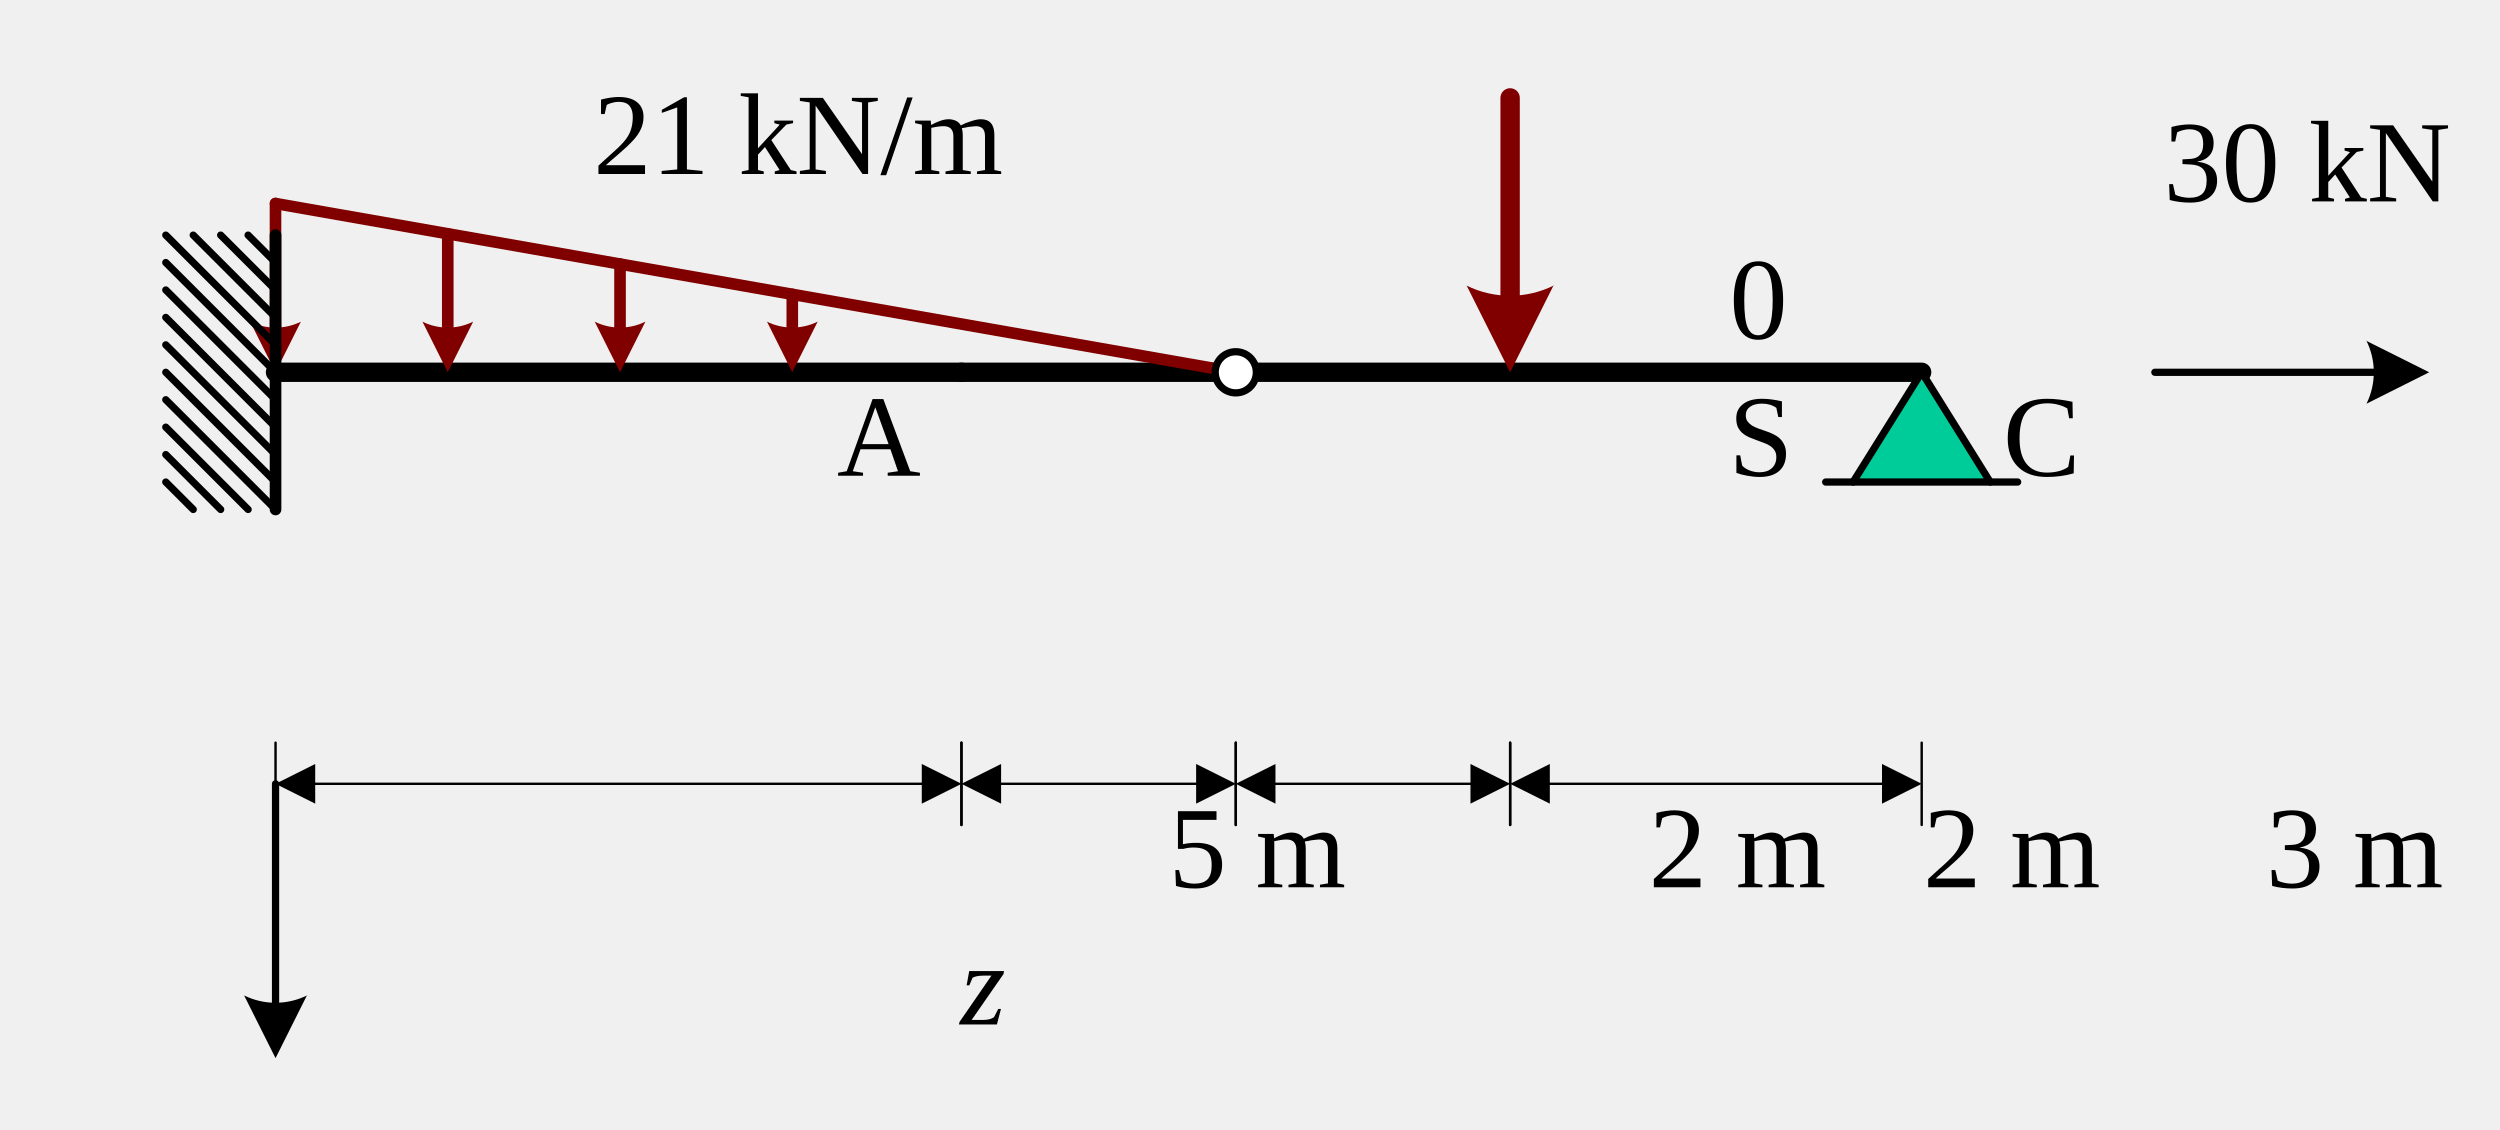
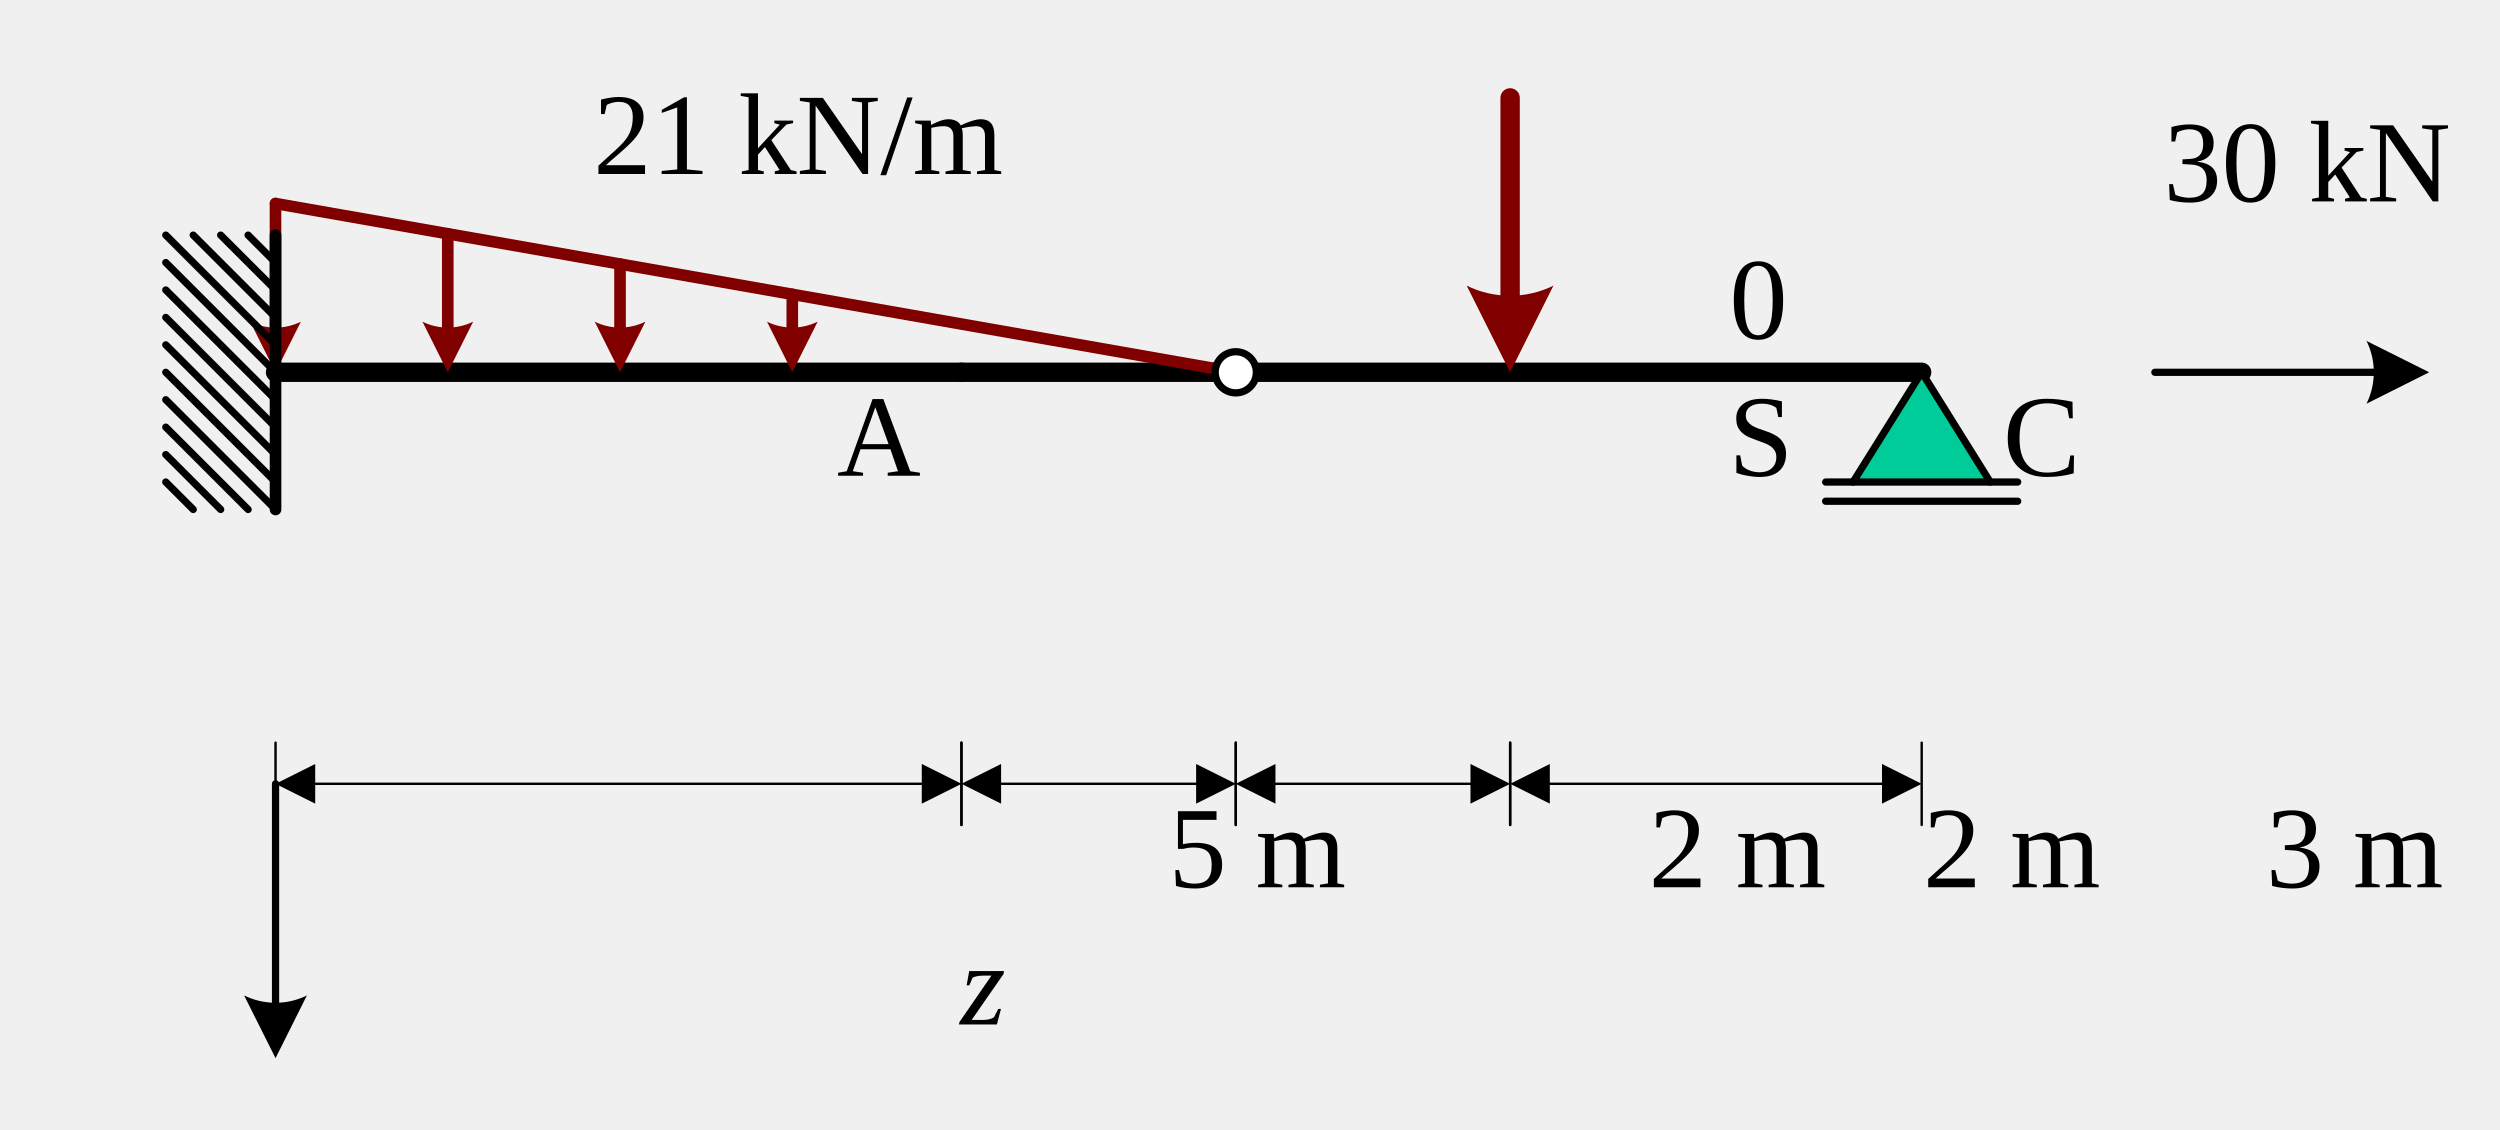
<svg xmlns="http://www.w3.org/2000/svg" xmlns:ns1="http://schemas.microsoft.com/visio/2003/SVGExtensions/" xmlns:xlink="http://www.w3.org/1999/xlink" width="3.587in" height="1.62in" viewBox="0 0 258.298 116.632" xml:space="preserve" color-interpolation-filters="sRGB" class="st20">
  <ns1:documentProperties ns1:langID="1043" ns1:metric="true" ns1:viewMarkup="false" />
  <style type="text/css">
	
		.st1 {stroke:#000000;stroke-linecap:round;stroke-linejoin:round;stroke-width:2}
		.st2 {stroke:#800000;stroke-linecap:round;stroke-linejoin:round;stroke-width:1.2}
		.st3 {marker-end:url(#mrkr5-16);stroke:#800000;stroke-linecap:round;stroke-linejoin:round;stroke-width:1.2}
		.st4 {fill:#800000;fill-opacity:1;stroke:#800000;stroke-opacity:1;stroke-width:0.455}
		.st5 {fill:#ffffff;stroke:#000000;stroke-linecap:round;stroke-linejoin:round;stroke-width:0.75}
		.st6 {stroke:#000000;stroke-linecap:round;stroke-linejoin:round;stroke-width:1.2}
		.st7 {stroke:#000000;stroke-linecap:round;stroke-linejoin:round;stroke-width:0.75}
		.st8 {marker-start:url(#mrkr5-82);stroke:#800000;stroke-linecap:round;stroke-linejoin:round;stroke-width:2}
		.st9 {fill:#800000;fill-opacity:1;stroke:#800000;stroke-opacity:1;stroke-width:0.442}
		.st10 {fill:#00cc99;stroke:#000000;stroke-linecap:round;stroke-linejoin:round;stroke-width:0.75}
		.st11 {stroke:#000000;stroke-linecap:round;stroke-linejoin:round;stroke-width:0.25}
		.st12 {marker-end:url(#mrkr4-108);marker-start:url(#mrkr4-106);stroke:#000000;stroke-linecap:round;stroke-linejoin:round;stroke-width:0.25}
		.st13 {fill:#000000;fill-opacity:1;stroke:#000000;stroke-opacity:1;stroke-width:0.122}
		.st14 {fill:none;stroke:none;stroke-linecap:round;stroke-linejoin:round;stroke-width:0.75}
		.st15 {fill:#000000;font-family:Times New Roman;font-size:1em}
		.st16 {fill:none;stroke:none;stroke-linecap:round;stroke-linejoin:round;stroke-width:0.24}
		.st17 {marker-end:url(#mrkr5-194);stroke:#000000;stroke-linecap:round;stroke-linejoin:round;stroke-width:0.75}
		.st18 {fill:#000000;fill-opacity:1;stroke:#000000;stroke-opacity:1;stroke-width:0.229}
		.st19 {fill:#000000;font-family:Times New Roman;font-size:1em;font-style:italic}
		.st20 {fill:none;fill-rule:evenodd;font-size:12px;overflow:visible;stroke-linecap:square;stroke-miterlimit:3}
	
	</style>
  <defs id="Markers">
    <g id="lend5">
      <path d="M 2 1 L 0 0 L 1.981 -0.993 C 1.672 -0.365 1.673 0.373 1.985 1 " style="stroke:none" />
    </g>
    <marker id="mrkr5-16" class="st4" ns1:arrowType="5" ns1:arrowSize="0" ns1:setback="3.85" refX="-3.85" orient="auto" markerUnits="strokeWidth" overflow="visible">
      <use xlink:href="#lend5" transform="scale(-2.2,-2.2) " />
    </marker>
    <marker id="mrkr5-82" class="st9" ns1:arrowType="5" ns1:arrowSize="2" ns1:setback="3.775" refX="3.775" orient="auto" markerUnits="strokeWidth" overflow="visible">
      <use xlink:href="#lend5" transform="scale(2.26) " />
    </marker>
    <g id="lend4">
      <path d="M 2 1 L 0 0 L 2 -1 L 2 1 " style="stroke:none" />
    </g>
    <marker id="mrkr4-106" class="st13" ns1:arrowType="4" ns1:arrowSize="1" ns1:setback="14.96" refX="14.96" orient="auto" markerUnits="strokeWidth" overflow="visible">
      <use xlink:href="#lend4" transform="scale(8.2) " />
    </marker>
    <marker id="mrkr4-108" class="st13" ns1:arrowType="4" ns1:arrowSize="1" ns1:setback="16.4" refX="-16.4" orient="auto" markerUnits="strokeWidth" overflow="visible">
      <use xlink:href="#lend4" transform="scale(-8.2,-8.2) " />
    </marker>
    <marker id="mrkr5-194" class="st18" ns1:arrowType="5" ns1:arrowSize="2" ns1:setback="7.63" refX="-7.63" orient="auto" markerUnits="strokeWidth" overflow="visible">
      <use xlink:href="#lend5" transform="scale(-4.36,-4.36) " />
    </marker>
  </defs>
  <g ns1:mID="0" ns1:index="1" ns1:groupContext="foregroundPage">
    <ns1:pageProperties ns1:drawingScale="0.0393701" ns1:pageScale="0.0393701" ns1:drawingUnits="24" ns1:shadowOffsetX="8.50394" ns1:shadowOffsetY="-8.50394" />
-     <g id="shape211-1" ns1:mID="211" ns1:groupContext="shape" transform="translate(28.4665,-78.1781)">
+     <g id="shape277-1" ns1:mID="277" ns1:groupContext="shape" transform="translate(28.4665,-78.1781)">
      <path d="M0 116.63 L70.87 116.63" class="st1" />
    </g>
-     <g id="shape212-4" ns1:mID="212" ns1:groupContext="shape" transform="translate(99.3326,-78.1781)">
+     <g id="shape278-4" ns1:mID="278" ns1:groupContext="shape" transform="translate(99.3326,-78.1781)">
      <path d="M0 116.63 L99.21 116.63" class="st1" />
    </g>
-     <g id="group217-7" transform="translate(127.679,-78.1781) scale(-1,1)" ns1:mID="217" ns1:groupContext="group">
-       <g id="shape218-8" ns1:mID="218" ns1:groupContext="shape" transform="translate(-20.1896,1.76075) rotate(-9.96843)">
+     <g id="group279-7" transform="translate(127.679,-78.1781) scale(-1,1)" ns1:mID="279" ns1:groupContext="group">
+       <g id="shape280-8" ns1:mID="280" ns1:groupContext="shape" transform="translate(-20.1896,1.76075) rotate(-9.96843)">
        <path d="M0 116.63 L100.73 116.63" class="st2" />
      </g>
-       <g id="shape219-11" ns1:mID="219" ns1:groupContext="shape" transform="translate(180.248,105.45) rotate(90)">
+       <g id="shape281-11" ns1:mID="281" ns1:groupContext="shape" transform="translate(180.248,105.45) rotate(90)">
        <path d="M0 116.63 L6.56 116.63" class="st3" />
      </g>
-       <g id="shape220-17" ns1:mID="220" ns1:groupContext="shape" transform="translate(215.844,99.1941) rotate(90)">
+       <g id="shape282-17" ns1:mID="282" ns1:groupContext="shape" transform="translate(215.844,99.1941) rotate(90)">
        <path d="M0 116.63 L12.82 116.63" class="st3" />
      </g>
-       <g id="shape221-22" ns1:mID="221" ns1:groupContext="shape" transform="translate(198.046,102.322) rotate(90)">
+       <g id="shape283-22" ns1:mID="283" ns1:groupContext="shape" transform="translate(198.046,102.322) rotate(90)">
        <path d="M0 116.63 L9.69 116.63" class="st3" />
      </g>
-       <g id="shape222-27" ns1:mID="222" ns1:groupContext="shape" transform="translate(162.45,108.579) rotate(90)">
+       <g id="shape284-27" ns1:mID="284" ns1:groupContext="shape" transform="translate(162.45,108.579) rotate(90)">
        <path d="M0 116.63 L3.43 116.63" class="st3" />
      </g>
    </g>
-     <g id="shape223-32" ns1:mID="223" ns1:groupContext="shape" transform="translate(125.553,-76.0521)">
+     <g id="shape285-32" ns1:mID="285" ns1:groupContext="shape" transform="translate(125.553,-76.0521)">
      <ellipse cx="2.126" cy="114.506" rx="2.126" ry="2.126" class="st5" />
    </g>
-     <g id="group224-34" transform="translate(17.1279,-64.0049)" ns1:mID="224" ns1:groupContext="group">
-       <g id="shape225-35" ns1:mID="225" ns1:groupContext="shape" transform="translate(127.97,88.2851) rotate(90)">
+     <g id="group286-34" transform="translate(17.1279,-64.0049)" ns1:mID="286" ns1:groupContext="group">
+       <g id="shape287-35" ns1:mID="287" ns1:groupContext="shape" transform="translate(127.97,88.2851) rotate(90)">
        <path d="M0 116.63 L28.35 116.63" class="st6" />
      </g>
-       <g id="shape226-38" ns1:mID="226" ns1:groupContext="shape" transform="translate(90.9749,5.81414) rotate(45)">
+       <g id="shape288-38" ns1:mID="288" ns1:groupContext="shape" transform="translate(90.9749,5.81414) rotate(45)">
        <path d="M0 116.63 L4.01 116.63" class="st7" />
      </g>
-       <g id="shape227-41" ns1:mID="227" ns1:groupContext="shape" transform="translate(88.1403,5.81414) rotate(45)">
+       <g id="shape289-41" ns1:mID="289" ns1:groupContext="shape" transform="translate(88.1403,5.81414) rotate(45)">
        <path d="M0 116.63 L8.02 116.63" class="st7" />
      </g>
-       <g id="shape228-44" ns1:mID="228" ns1:groupContext="shape" transform="translate(85.3056,5.81414) rotate(45)">
+       <g id="shape290-44" ns1:mID="290" ns1:groupContext="shape" transform="translate(85.3056,5.81414) rotate(45)">
        <path d="M0 116.63 L12.03 116.63" class="st7" />
      </g>
-       <g id="shape229-47" ns1:mID="229" ns1:groupContext="shape" transform="translate(82.471,5.81414) rotate(45)">
-         <path d="M0 116.63 L16.04 116.63" class="st7" />
-       </g>
-       <g id="shape230-50" ns1:mID="230" ns1:groupContext="shape" transform="translate(82.471,8.64879) rotate(45)">
-         <path d="M0 116.63 L16.04 116.63" class="st7" />
-       </g>
-       <g id="shape231-53" ns1:mID="231" ns1:groupContext="shape" transform="translate(82.471,11.4834) rotate(45)">
-         <path d="M0 116.63 L16.04 116.63" class="st7" />
-       </g>
-       <g id="shape232-56" ns1:mID="232" ns1:groupContext="shape" transform="translate(82.471,14.3181) rotate(45)">
-         <path d="M0 116.63 L16.04 116.63" class="st7" />
-       </g>
-       <g id="shape233-59" ns1:mID="233" ns1:groupContext="shape" transform="translate(82.471,17.1527) rotate(45)">
-         <path d="M0 116.63 L16.04 116.63" class="st7" />
-       </g>
-       <g id="shape234-62" ns1:mID="234" ns1:groupContext="shape" transform="translate(82.471,19.9874) rotate(45)">
-         <path d="M0 116.63 L16.04 116.63" class="st7" />
-       </g>
-       <g id="shape235-65" ns1:mID="235" ns1:groupContext="shape" transform="translate(82.471,22.822) rotate(45)">
-         <path d="M0 116.63 L16.04 116.63" class="st7" />
-       </g>
-       <g id="shape236-68" ns1:mID="236" ns1:groupContext="shape" transform="translate(82.471,25.6567) rotate(45)">
+       <g id="shape291-47" ns1:mID="291" ns1:groupContext="shape" transform="translate(82.471,5.81414) rotate(45)">
+         <path d="M0 116.63 L16.04 116.63" class="st7" />
+       </g>
+       <g id="shape292-50" ns1:mID="292" ns1:groupContext="shape" transform="translate(82.471,8.64879) rotate(45)">
+         <path d="M0 116.63 L16.04 116.63" class="st7" />
+       </g>
+       <g id="shape293-53" ns1:mID="293" ns1:groupContext="shape" transform="translate(82.471,11.4834) rotate(45)">
+         <path d="M0 116.63 L16.04 116.63" class="st7" />
+       </g>
+       <g id="shape294-56" ns1:mID="294" ns1:groupContext="shape" transform="translate(82.471,14.3181) rotate(45)">
+         <path d="M0 116.63 L16.04 116.63" class="st7" />
+       </g>
+       <g id="shape295-59" ns1:mID="295" ns1:groupContext="shape" transform="translate(82.471,17.1527) rotate(45)">
+         <path d="M0 116.63 L16.04 116.63" class="st7" />
+       </g>
+       <g id="shape296-62" ns1:mID="296" ns1:groupContext="shape" transform="translate(82.471,19.9874) rotate(45)">
+         <path d="M0 116.63 L16.04 116.63" class="st7" />
+       </g>
+       <g id="shape297-65" ns1:mID="297" ns1:groupContext="shape" transform="translate(82.471,22.822) rotate(45)">
+         <path d="M0 116.63 L16.04 116.63" class="st7" />
+       </g>
+       <g id="shape298-68" ns1:mID="298" ns1:groupContext="shape" transform="translate(82.471,25.6567) rotate(45)">
        <path d="M0 116.63 L12.03 116.63" class="st7" />
      </g>
-       <g id="shape237-71" ns1:mID="237" ns1:groupContext="shape" transform="translate(82.471,28.4913) rotate(45)">
+       <g id="shape299-71" ns1:mID="299" ns1:groupContext="shape" transform="translate(82.471,28.4913) rotate(45)">
        <path d="M0 116.63 L8.02 116.63" class="st7" />
      </g>
-       <g id="shape238-74" ns1:mID="238" ns1:groupContext="shape" transform="translate(82.471,31.326) rotate(45)">
+       <g id="shape300-74" ns1:mID="300" ns1:groupContext="shape" transform="translate(82.471,31.326) rotate(45)">
        <path d="M0 116.63 L4.01 116.63" class="st7" />
      </g>
    </g>
-     <g id="shape239-77" ns1:mID="239" ns1:groupContext="shape" transform="translate(39.3939,38.4535) rotate(-90)">
+     <g id="shape301-77" ns1:mID="301" ns1:groupContext="shape" transform="translate(39.3939,38.4535) rotate(-90)">
      <path d="M7.55 116.63 L7.91 116.63 L28.35 116.63" class="st8" />
    </g>
-     <g id="group240-83" transform="translate(188.624,-66.8395)" ns1:mID="240" ns1:groupContext="group">
-       <g id="shape241-84" ns1:mID="241" ns1:groupContext="shape" transform="translate(2.83465,0)">
+     <g id="group302-83" transform="translate(188.624,-66.8395)" ns1:mID="302" ns1:groupContext="group">
+       <g id="shape303-84" ns1:mID="303" ns1:groupContext="shape" transform="translate(2.83465,0)">
        <path d="M0 116.63 L14.17 116.63 L7.09 105.29 L0 116.63 Z" class="st10" />
      </g>
-       <g id="shape242-86" ns1:mID="242" ns1:groupContext="shape" transform="translate(2.83465,233.263) rotate(180)">
+       <g id="shape304-86" ns1:mID="304" ns1:groupContext="shape" transform="translate(2.83465,233.263) rotate(180)">
        <path d="M0 116.63 L2.83 116.63" class="st7" />
      </g>
-       <g id="shape243-89" ns1:mID="243" ns1:groupContext="shape" transform="translate(17.0079,0)">
+       <g id="shape305-89" ns1:mID="305" ns1:groupContext="shape" transform="translate(17.0079,0)">
        <path d="M0 116.63 L2.83 116.63" class="st7" />
      </g>
    </g>
-     <g id="group244-92" transform="translate(28.4665,-21.4852)" ns1:mID="244" ns1:groupContext="group">
-       <g id="group245-93" transform="translate(0,-9.92126)" ns1:mID="245" ns1:groupContext="group">
-         <g id="shape246-94" ns1:mID="246" ns1:groupContext="shape" transform="translate(116.632,108.128) rotate(90)">
-           <path d="M0 116.63 L8.5 116.63" class="st11" />
-         </g>
-         <g id="shape247-97" ns1:mID="247" ns1:groupContext="shape" transform="translate(187.498,108.128) rotate(90)">
-           <path d="M0 116.63 L8.5 116.63" class="st11" />
-         </g>
-         <g id="shape248-100" ns1:mID="248" ns1:groupContext="shape" transform="translate(0,-4.25197)">
+     <g id="group306-92" transform="translate(28.4665,-21.4852)" ns1:mID="306" ns1:groupContext="group">
+       <g id="group307-93" transform="translate(0,-9.92126)" ns1:mID="307" ns1:groupContext="group">
+         <g id="shape308-94" ns1:mID="308" ns1:groupContext="shape" transform="translate(116.632,108.128) rotate(90)">
+           <path d="M0 116.63 L8.5 116.63" class="st11" />
+         </g>
+         <g id="shape309-97" ns1:mID="309" ns1:groupContext="shape" transform="translate(187.498,108.128) rotate(90)">
+           <path d="M0 116.63 L8.5 116.63" class="st11" />
+         </g>
+         <g id="shape310-100" ns1:mID="310" ns1:groupContext="shape" transform="translate(0,-4.25197)">
          <path d="M3.74 116.63 L4.1 116.63 L66.77 116.63" class="st12" />
        </g>
      </g>
-       <g id="shape249-109" ns1:mID="249" ns1:groupContext="shape">
+       <g id="shape311-109" ns1:mID="311" ns1:groupContext="shape">
        <ns1:textBlock ns1:margins="rect(4,4,4,4)" ns1:tabSpace="42.5197" />
        <ns1:textRect cx="35.433" cy="109.545" width="70.87" height="14.173" />
        <rect x="0" y="102.458" width="70.866" height="14.173" class="st14" />
        <text x="26.27" y="113.15" class="st15" ns1:langID="1043">
          <ns1:paragraph ns1:horizAlign="1" />
          <ns1:tabList />5 m</text>
      </g>
    </g>
-     <g id="group250-112" transform="translate(99.3326,-21.4852)" ns1:mID="250" ns1:groupContext="group">
-       <g id="group251-113" transform="translate(0,-9.92126)" ns1:mID="251" ns1:groupContext="group">
-         <g id="shape252-114" ns1:mID="252" ns1:groupContext="shape" transform="translate(116.632,108.128) rotate(90)">
-           <path d="M0 116.63 L8.5 116.63" class="st11" />
-         </g>
-         <g id="shape253-117" ns1:mID="253" ns1:groupContext="shape" transform="translate(144.978,108.128) rotate(90)">
-           <path d="M0 116.63 L8.5 116.63" class="st11" />
-         </g>
-         <g id="shape254-120" ns1:mID="254" ns1:groupContext="shape" transform="translate(0,-4.25197)">
+     <g id="group312-112" transform="translate(99.3326,-21.4852)" ns1:mID="312" ns1:groupContext="group">
+       <g id="group313-113" transform="translate(0,-9.92126)" ns1:mID="313" ns1:groupContext="group">
+         <g id="shape314-114" ns1:mID="314" ns1:groupContext="shape" transform="translate(116.632,108.128) rotate(90)">
+           <path d="M0 116.63 L8.5 116.63" class="st11" />
+         </g>
+         <g id="shape315-117" ns1:mID="315" ns1:groupContext="shape" transform="translate(144.978,108.128) rotate(90)">
+           <path d="M0 116.63 L8.5 116.63" class="st11" />
+         </g>
+         <g id="shape316-120" ns1:mID="316" ns1:groupContext="shape" transform="translate(0,-4.25197)">
          <path d="M3.74 116.63 L4.1 116.63 L24.25 116.63" class="st12" />
        </g>
      </g>
-       <g id="shape255-127" ns1:mID="255" ns1:groupContext="shape">
+       <g id="shape317-127" ns1:mID="317" ns1:groupContext="shape">
        <ns1:textBlock ns1:margins="rect(4,4,4,4)" ns1:tabSpace="42.5197" />
        <ns1:textRect cx="14.173" cy="109.545" width="28.35" height="14.173" />
        <rect x="0" y="102.458" width="28.346" height="14.173" class="st14" />
        <text x="5.01" y="113.15" class="st15" ns1:langID="1043">
          <ns1:paragraph ns1:horizAlign="1" />
          <ns1:tabList />2 m</text>
      </g>
    </g>
-     <g id="group256-130" transform="translate(127.679,-21.4852)" ns1:mID="256" ns1:groupContext="group">
-       <g id="group257-131" transform="translate(0,-9.92126)" ns1:mID="257" ns1:groupContext="group">
-         <g id="shape258-132" ns1:mID="258" ns1:groupContext="shape" transform="translate(116.632,108.128) rotate(90)">
-           <path d="M0 116.63 L8.5 116.63" class="st11" />
-         </g>
-         <g id="shape259-135" ns1:mID="259" ns1:groupContext="shape" transform="translate(144.978,108.128) rotate(90)">
-           <path d="M0 116.63 L8.5 116.63" class="st11" />
-         </g>
-         <g id="shape260-138" ns1:mID="260" ns1:groupContext="shape" transform="translate(0,-4.25197)">
+     <g id="group318-130" transform="translate(127.679,-21.4852)" ns1:mID="318" ns1:groupContext="group">
+       <g id="group319-131" transform="translate(0,-9.92126)" ns1:mID="319" ns1:groupContext="group">
+         <g id="shape320-132" ns1:mID="320" ns1:groupContext="shape" transform="translate(116.632,108.128) rotate(90)">
+           <path d="M0 116.63 L8.5 116.63" class="st11" />
+         </g>
+         <g id="shape321-135" ns1:mID="321" ns1:groupContext="shape" transform="translate(144.978,108.128) rotate(90)">
+           <path d="M0 116.63 L8.5 116.63" class="st11" />
+         </g>
+         <g id="shape322-138" ns1:mID="322" ns1:groupContext="shape" transform="translate(0,-4.25197)">
          <path d="M3.74 116.63 L4.1 116.63 L24.25 116.63" class="st12" />
        </g>
      </g>
-       <g id="shape261-145" ns1:mID="261" ns1:groupContext="shape">
+       <g id="shape323-145" ns1:mID="323" ns1:groupContext="shape">
        <ns1:textBlock ns1:margins="rect(4,4,4,4)" ns1:tabSpace="42.5197" />
        <ns1:textRect cx="14.173" cy="109.545" width="28.35" height="14.173" />
        <rect x="0" y="102.458" width="28.346" height="14.173" class="st14" />
        <text x="5.01" y="113.15" class="st15" ns1:langID="1043">
          <ns1:paragraph ns1:horizAlign="1" />
          <ns1:tabList />2 m</text>
      </g>
    </g>
-     <g id="group262-148" transform="translate(156.026,-21.4852)" ns1:mID="262" ns1:groupContext="group">
-       <g id="group263-149" transform="translate(0,-9.92126)" ns1:mID="263" ns1:groupContext="group">
-         <g id="shape264-150" ns1:mID="264" ns1:groupContext="shape" transform="translate(116.632,108.128) rotate(90)">
-           <path d="M0 116.63 L8.5 116.63" class="st11" />
-         </g>
-         <g id="shape265-153" ns1:mID="265" ns1:groupContext="shape" transform="translate(159.151,108.128) rotate(90)">
-           <path d="M0 116.63 L8.5 116.63" class="st11" />
-         </g>
-         <g id="shape266-156" ns1:mID="266" ns1:groupContext="shape" transform="translate(0,-4.25197)">
+     <g id="group324-148" transform="translate(156.026,-21.4852)" ns1:mID="324" ns1:groupContext="group">
+       <g id="group325-149" transform="translate(0,-9.92126)" ns1:mID="325" ns1:groupContext="group">
+         <g id="shape326-150" ns1:mID="326" ns1:groupContext="shape" transform="translate(116.632,108.128) rotate(90)">
+           <path d="M0 116.63 L8.5 116.63" class="st11" />
+         </g>
+         <g id="shape327-153" ns1:mID="327" ns1:groupContext="shape" transform="translate(159.151,108.128) rotate(90)">
+           <path d="M0 116.63 L8.5 116.63" class="st11" />
+         </g>
+         <g id="shape328-156" ns1:mID="328" ns1:groupContext="shape" transform="translate(0,-4.25197)">
          <path d="M3.74 116.63 L4.1 116.63 L38.42 116.63" class="st12" />
        </g>
      </g>
-       <g id="shape267-163" ns1:mID="267" ns1:groupContext="shape">
+       <g id="shape329-163" ns1:mID="329" ns1:groupContext="shape">
        <ns1:textBlock ns1:margins="rect(4,4,4,4)" ns1:tabSpace="42.5197" />
        <ns1:textRect cx="21.26" cy="109.545" width="42.52" height="14.173" />
        <rect x="0" y="102.458" width="42.52" height="14.173" class="st14" />
        <text x="12.09" y="113.15" class="st15" ns1:langID="1043">
          <ns1:paragraph ns1:horizAlign="1" />
          <ns1:tabList />3 m</text>
      </g>
    </g>
-     <g id="shape268-166" ns1:mID="268" ns1:groupContext="shape" transform="translate(28.4665,-64.0049)">
+     <g id="shape330-166" ns1:mID="330" ns1:groupContext="shape" transform="translate(28.4665,-64.0049)">
      <ns1:textBlock ns1:margins="rect(4,4,4,4)" ns1:tabSpace="42.5197" />
      <ns1:textRect cx="7.087" cy="109.545" width="14.18" height="14.173" />
      <rect x="0" y="102.458" width="14.173" height="14.173" class="st16" />
      <text x="4" y="113.15" class="st15" ns1:langID="1043">
        <ns1:paragraph ns1:horizAlign="1" />
        <ns1:tabList />A</text>
    </g>
-     <g id="shape269-169" ns1:mID="269" ns1:groupContext="shape" transform="translate(0.12,-95.1859)">
+     <g id="shape331-169" ns1:mID="331" ns1:groupContext="shape" transform="translate(0.12,-95.1859)">
      <ns1:textBlock ns1:margins="rect(4,4,4,4)" ns1:tabSpace="42.5197" />
      <ns1:textRect cx="28.346" cy="109.545" width="56.7" height="14.173" />
      <rect x="0" y="102.458" width="56.693" height="14.173" class="st16" />
      <text x="7.18" y="113.15" class="st15" ns1:langID="1043">
        <ns1:paragraph ns1:horizAlign="1" />
        <ns1:tabList />21 kN/m</text>
    </g>
-     <g id="shape270-172" ns1:mID="270" ns1:groupContext="shape" transform="translate(99.3326,-78.1781)">
+     <g id="shape332-172" ns1:mID="332" ns1:groupContext="shape" transform="translate(99.3326,-78.1781)">
      <ns1:textBlock ns1:margins="rect(4,4,4,4)" ns1:tabSpace="42.5197" />
      <ns1:textRect cx="28.346" cy="109.545" width="56.7" height="14.173" />
      <rect x="0" y="102.458" width="56.693" height="14.173" class="st16" />
      <text x="25.35" y="113.15" class="st15" ns1:langID="1043">
        <ns1:paragraph ns1:horizAlign="1" />
        <ns1:tabList />0</text>
    </g>
-     <g id="shape271-175" ns1:mID="271" ns1:groupContext="shape" transform="translate(156.026,-92.3513)">
+     <g id="shape333-175" ns1:mID="333" ns1:groupContext="shape" transform="translate(156.026,-92.3513)">
      <ns1:textBlock ns1:margins="rect(4,4,4,4)" ns1:tabSpace="42.5197" />
      <ns1:textRect cx="28.346" cy="109.545" width="56.7" height="14.173" />
      <rect x="0" y="102.458" width="56.693" height="14.173" class="st16" />
      <text x="13.51" y="113.15" class="st15" ns1:langID="1043">
        <ns1:paragraph ns1:horizAlign="1" />
        <ns1:tabList />30 kN</text>
    </g>
-     <g id="shape273-178" ns1:mID="273" ns1:groupContext="shape" transform="translate(120.592,-64.0049)">
+     <g id="shape334-178" ns1:mID="334" ns1:groupContext="shape" transform="translate(120.592,-64.0049)">
      <ns1:textBlock ns1:margins="rect(4,4,4,4)" ns1:tabSpace="42.5197" />
      <ns1:textRect cx="7.087" cy="109.545" width="14.18" height="14.173" />
      <rect x="0" y="102.458" width="14.173" height="14.173" class="st16" />
      <text x="4" y="113.15" class="st15" ns1:langID="1043">
        <ns1:paragraph ns1:horizAlign="1" />
        <ns1:tabList />S</text>
    </g>
-     <g id="shape274-181" ns1:mID="274" ns1:groupContext="shape" transform="translate(148.939,-64.0049)">
+     <g id="shape335-181" ns1:mID="335" ns1:groupContext="shape" transform="translate(148.939,-64.0049)">
      <ns1:textBlock ns1:margins="rect(4,4,4,4)" ns1:tabSpace="42.5197" />
      <ns1:textRect cx="7.087" cy="109.545" width="14.18" height="14.173" />
      <rect x="0" y="102.458" width="14.173" height="14.173" class="st16" />
      <text x="4" y="113.15" class="st15" ns1:langID="1043">
        <ns1:paragraph ns1:horizAlign="1" />
        <ns1:tabList />C</text>
    </g>
-     <g id="shape275-184" ns1:mID="275" ns1:groupContext="shape" transform="translate(205.632,-64.0048)">
+     <g id="shape336-184" ns1:mID="336" ns1:groupContext="shape" transform="translate(205.632,-64.0048)">
      <ns1:textBlock ns1:margins="rect(4,4,4,4)" ns1:tabSpace="42.5197" />
      <ns1:textRect cx="7.087" cy="109.545" width="14.18" height="14.173" />
      <rect x="0" y="102.458" width="14.173" height="14.173" class="st16" />
      <text x="4" y="113.15" class="st15" ns1:langID="1043">
        <ns1:paragraph ns1:horizAlign="1" />
        <ns1:tabList />B</text>
    </g>
-     <g id="group277-187" transform="translate(222.64,-64.0049)" ns1:mID="277" ns1:groupContext="group">
-       <g id="shape278-188" ns1:mID="278" ns1:groupContext="shape" transform="translate(-1.34008E-12,-14.1732)">
+     <g id="group337-187" transform="translate(222.64,-64.0049)" ns1:mID="337" ns1:groupContext="group">
+       <g id="shape338-188" ns1:mID="338" ns1:groupContext="shape" transform="translate(-1.34008E-12,-14.1732)">
        <path d="M0 116.63 L22.62 116.63" class="st17" />
      </g>
-       <g id="shape279-195" ns1:mID="279" ns1:groupContext="shape" transform="translate(14.1732,1.42109E-14)">
+       <g id="shape339-195" ns1:mID="339" ns1:groupContext="shape" transform="translate(14.1732,1.42109E-14)">
        <ns1:textBlock ns1:margins="rect(4,4,4,4)" ns1:tabSpace="42.5197" />
        <ns1:textRect cx="7.087" cy="109.545" width="14.18" height="14.173" />
        <rect x="0" y="102.458" width="14.173" height="14.173" class="st14" />
        <text x="4.42" y="113.15" class="st19" ns1:langID="1043">
          <ns1:paragraph ns1:horizAlign="1" />
          <ns1:tabList />x</text>
      </g>
    </g>
-     <g id="group280-198" transform="translate(28.4665,-7.31194)" ns1:mID="280" ns1:groupContext="group">
-       <g id="shape281-199" ns1:mID="281" ns1:groupContext="shape" transform="translate(116.632,88.2851) rotate(90)">
+     <g id="group340-198" transform="translate(28.4665,-7.31194)" ns1:mID="340" ns1:groupContext="group">
+       <g id="shape341-199" ns1:mID="341" ns1:groupContext="shape" transform="translate(116.632,88.2851) rotate(90)">
        <path d="M0 116.63 L22.62 116.63" class="st17" />
      </g>
-       <g id="shape282-204" ns1:mID="282" ns1:groupContext="shape">
+       <g id="shape342-204" ns1:mID="342" ns1:groupContext="shape">
        <ns1:textBlock ns1:margins="rect(4,4,4,4)" ns1:tabSpace="42.5197" />
        <ns1:textRect cx="7.087" cy="109.545" width="14.18" height="14.173" />
        <rect x="0" y="102.458" width="14.173" height="14.173" class="st14" />
        <text x="4.75" y="113.15" class="st19" ns1:langID="1043">
          <ns1:paragraph ns1:horizAlign="1" />
          <ns1:tabList />z</text>
      </g>
    </g>
+     <g id="shape343-207" ns1:mID="343" ns1:groupContext="shape" transform="translate(188.624,-64.8553)">
+       <path d="M0 116.63 L19.84 116.63" class="st7" />
+     </g>
  </g>
</svg>
